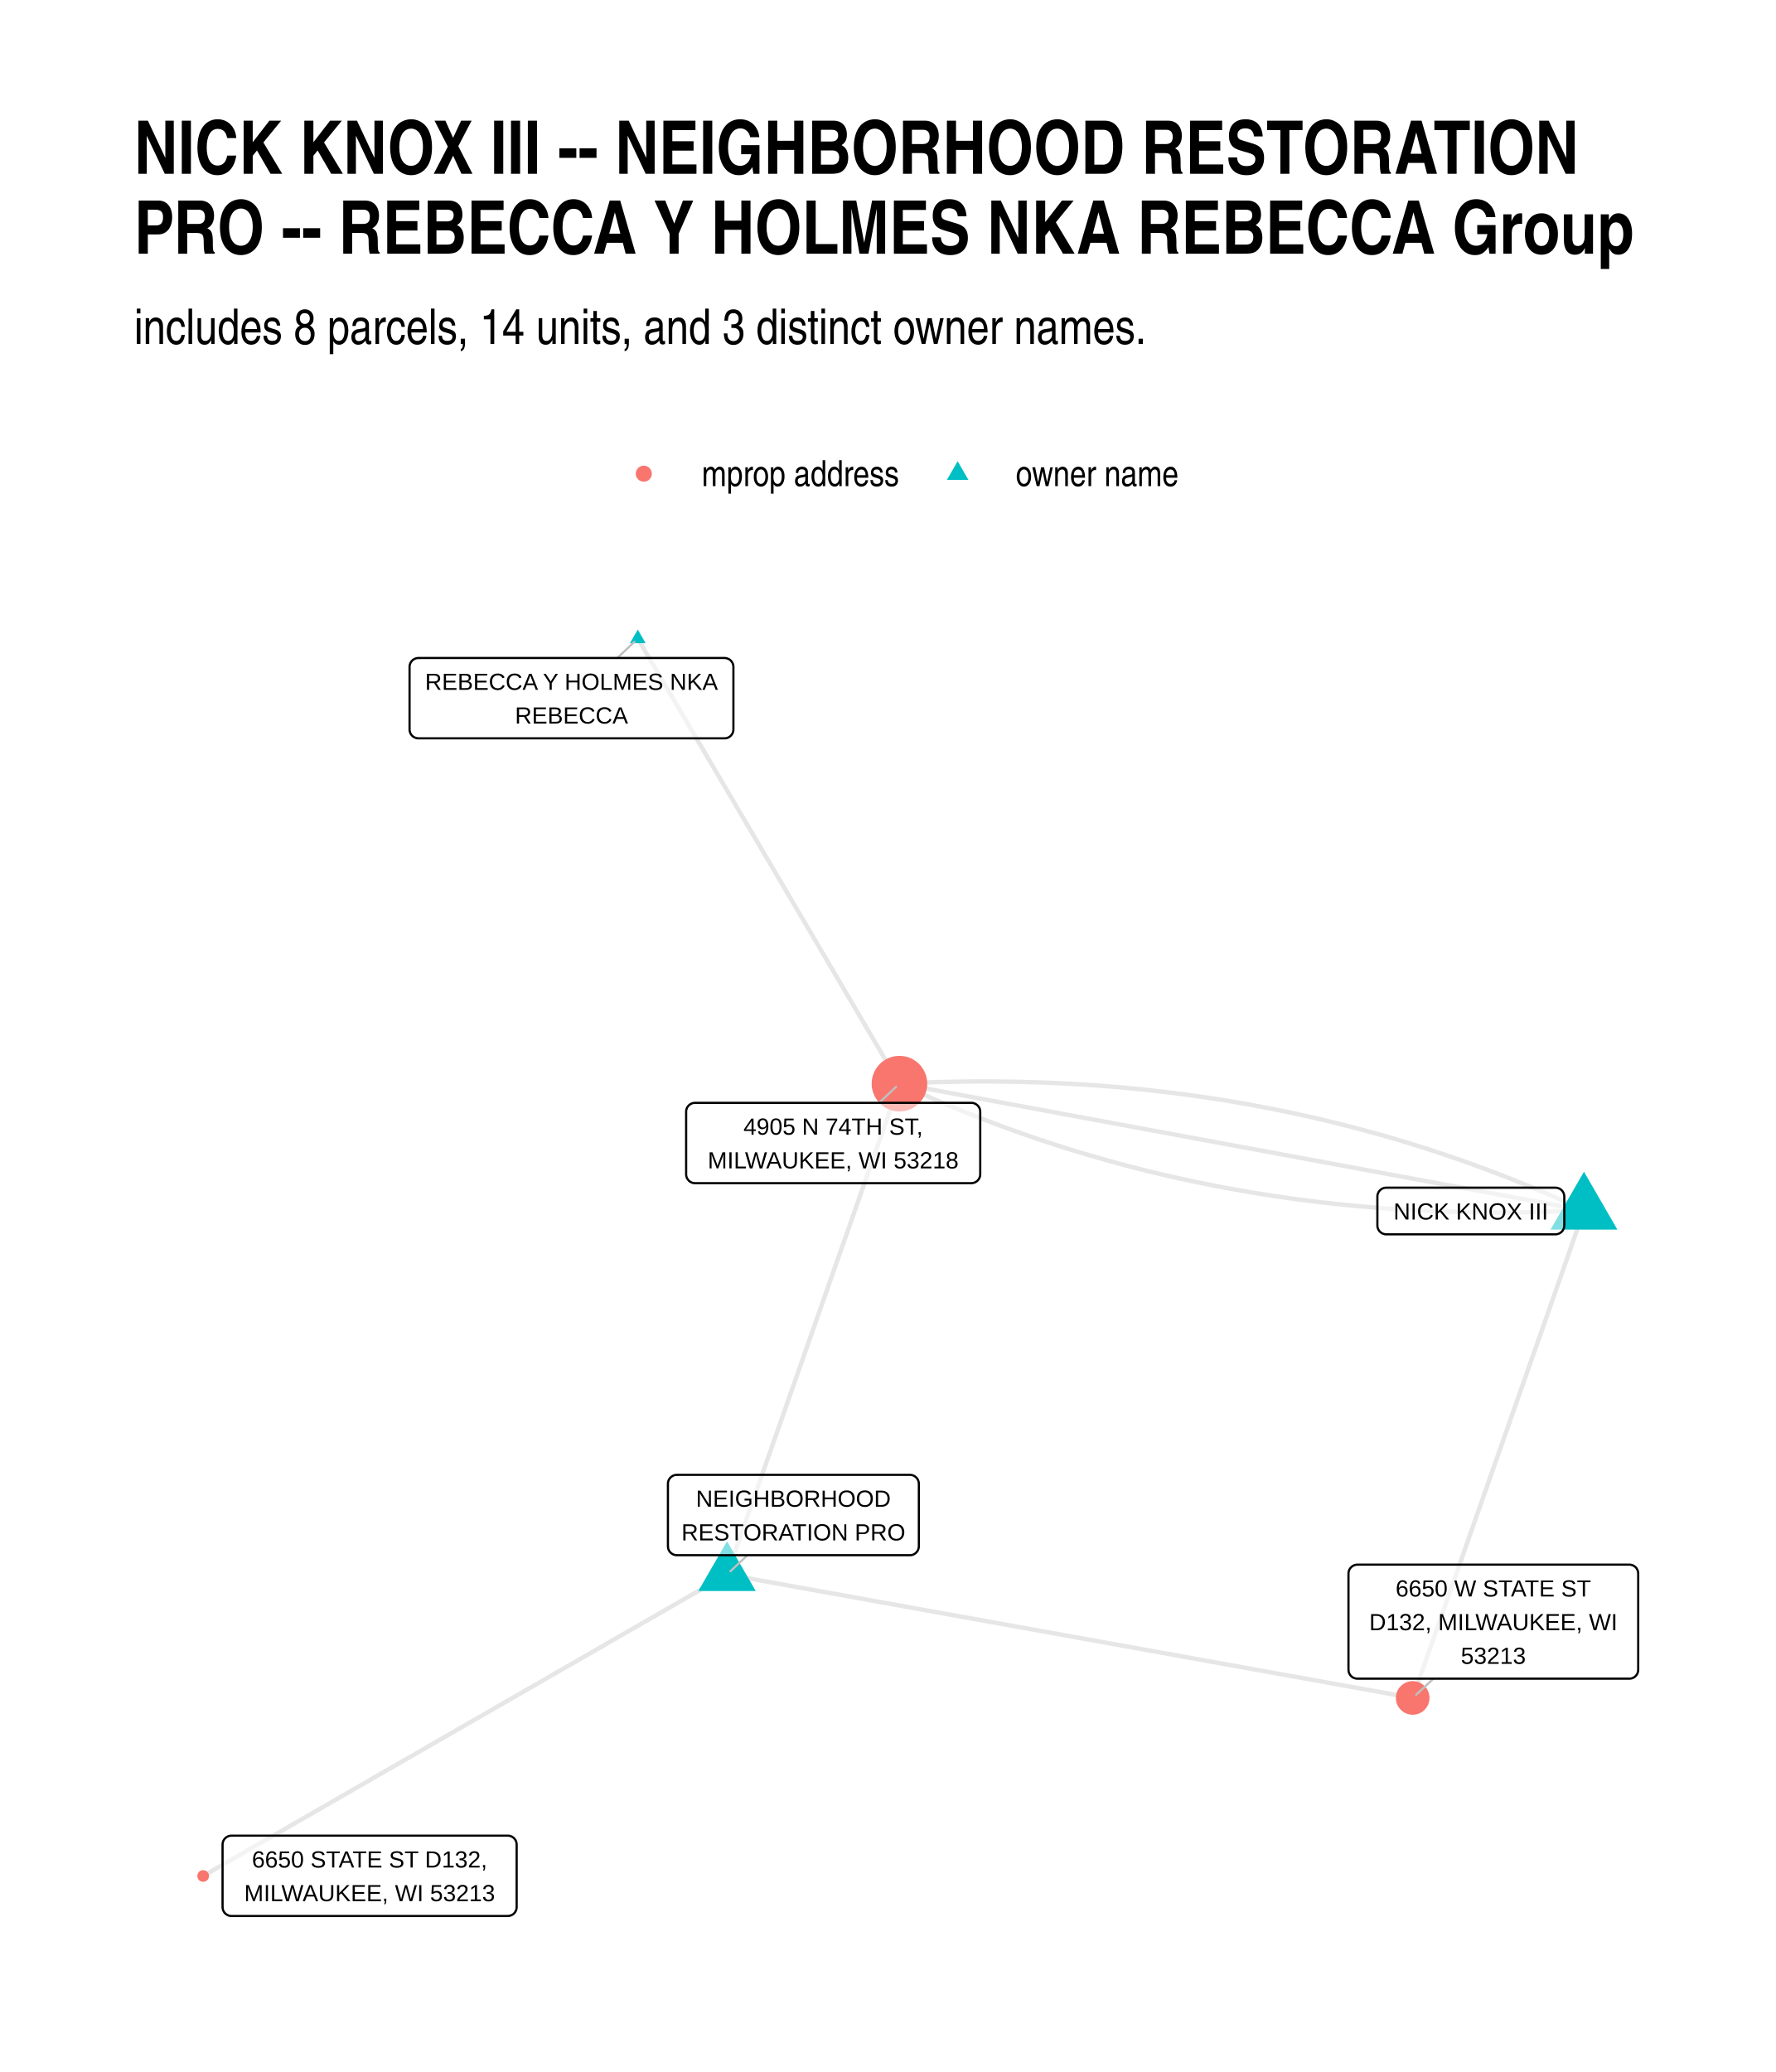
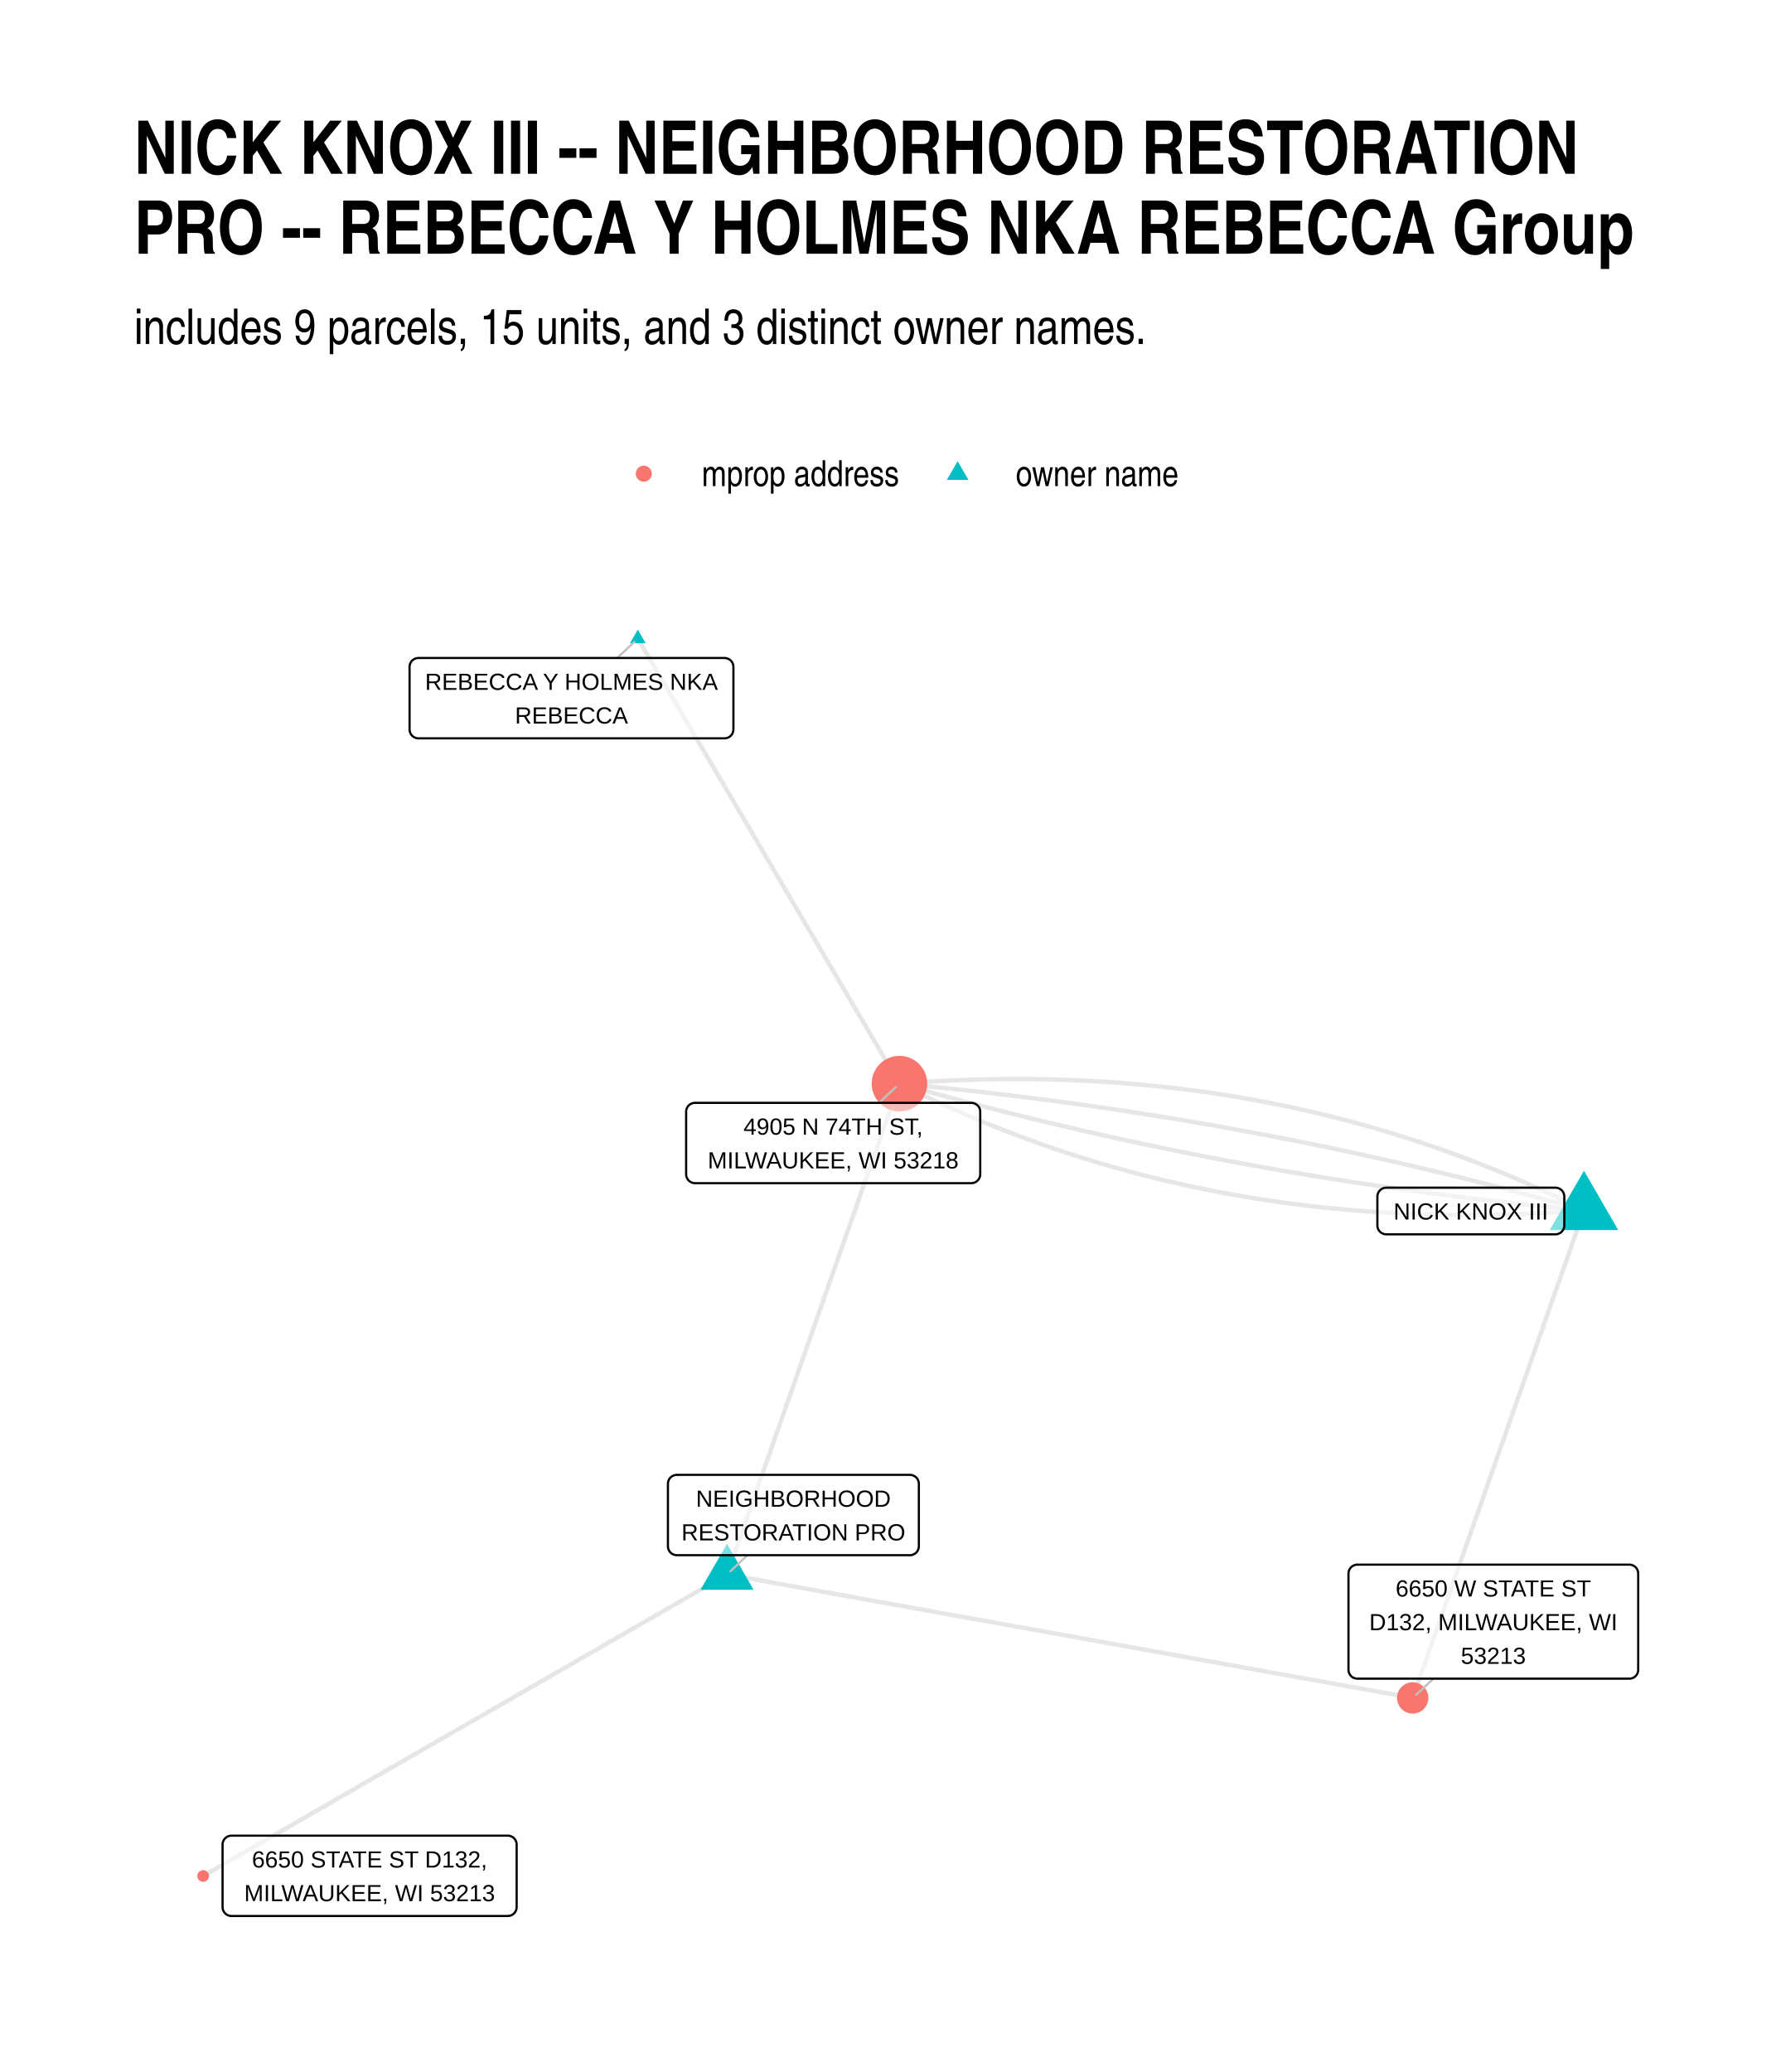
<svg xmlns="http://www.w3.org/2000/svg" width="576" height="672" class="svglite" viewBox="0 0 432 504">
  <defs>
    <style>.svglite line,.svglite polyline,.svglite polygon,.svglite path,.svglite circle{fill:none;stroke:#000000;stroke-linecap:round;stroke-linejoin:round;stroke-miterlimit:10.00}.svglite text{white-space:pre}</style>
  </defs>
  <rect width="100%" height="100%" style="stroke-linecap:round;stroke-linejoin:round;stroke-miterlimit:10.00;stroke:none;fill:#FFFFFF" />
  <defs>
    <clipPath id="cpMC4wMHw0MzIuMDB8MC4wMHw1MDQuMDA=">
      <path d="M0 0h432v504H0z" />
    </clipPath>
  </defs>
  <g clip-path="url(#cpMC4wMHw0MzIuMDB8MC4wMHw1MDQuMDA=)">
    <path d="M0 0h432v504H0z" style="stroke-width:1.07;stroke:none;fill:#FFFFFF" />
  </g>
  <defs>
    <clipPath id="cpMzIuNjN8NDAyLjExfDE0MC4zMHw0NzEuMzc=">
      <path d="M32.63 140.3h369.48v331.07H32.63z" />
    </clipPath>
  </defs>
  <g clip-path="url(#cpMzIuNjN8NDAyLjExfDE0MC4zMHw0NzEuMzc=)">
-     <path d="m385.32 294.4-1.54-.71-1.54-.7-1.55-.7-1.55-.68-1.55-.68-1.55-.67-1.56-.67-1.56-.65-1.56-.65-1.57-.63-1.57-.63-1.57-.63-1.57-.61-1.58-.6-1.58-.6-1.58-.59-1.59-.58-1.59-.57-1.59-.57-1.6-.55-1.59-.55-1.6-.54-1.61-.53-1.6-.53-1.61-.51-1.61-.51-1.62-.5-1.62-.49-1.62-.48-1.62-.48-1.63-.46-1.63-.46-1.63-.45-1.64-.44-1.64-.44-1.64-.42-1.64-.42-1.65-.41-1.65-.4-1.65-.39-1.66-.39-1.66-.38-1.66-.36-1.66-.36-1.67-.36-1.67-.34-1.67-.34-1.68-.32-1.68-.32-1.68-.31-1.68-.31-1.69-.29-1.69-.29-1.7-.28-1.69-.27-1.7-.26-1.71-.25-1.7-.25-1.71-.24-1.71-.23-1.71-.22-1.72-.21-1.72-.21-1.72-.19-1.73-.19-1.73-.18-1.73-.18-1.73-.16-1.74-.16-1.74-.15-1.74-.13-1.75-.14-1.75-.12-1.75-.12-1.75-.1-1.76-.1-1.76-.09-1.77-.08-1.76-.08-1.77-.07-1.77-.05-1.78-.05-1.78-.05-1.78-.03-1.78-.02-1.79-.02-1.79-.01h-3.59l-1.79.02-1.8.02-1.81.04-1.81.03-1.81.05-1.81.06-1.81.06-1.82.08-1.82.08-1.83.09m-41.94 119.38-1.29.75-1.28.74-1.29.74-1.29.74-1.29.74-1.28.74-1.29.74-1.29.74-1.29.74-1.28.74-1.29.74-1.29.75-1.28.74-1.29.74-1.29.74-1.29.74-1.28.74-1.29.74-1.29.74-1.29.74-1.28.74-1.29.74-1.29.75-1.28.74-1.29.74-1.29.74-1.29.74-1.28.74-1.29.74-1.29.74-1.29.74-1.28.74-1.29.74-1.29.75-1.28.74-1.29.74-1.29.74-1.29.74-1.28.74-1.29.74-1.29.74-1.28.74-1.29.74-1.29.74-1.29.75-1.28.74-1.29.74-1.29.74-1.29.74-1.28.74-1.29.74-1.29.74-1.28.74-1.29.74-1.29.74-1.29.75-1.28.74-1.29.74-1.29.74-1.29.74-1.28.74-1.29.74-1.29.74-1.28.74-1.29.74-1.29.74-1.29.74-1.28.75-1.29.74-1.29.74-1.28.74-1.29.74-1.29.74-1.29.74-1.28.74-1.29.74-1.29.74-1.29.74-1.28.75-1.29.74-1.29.74-1.28.74-1.29.74-1.29.74-1.29.74-1.28.74-1.29.74-1.29.74-1.29.74-1.28.75-1.29.74-1.29.74-1.28.74-1.29.74-1.29.74-1.29.74-1.28.74-1.29.74-1.29.74m105.73-300.97.65 1.09.64 1.1.64 1.09.65 1.09.64 1.1.64 1.09.64 1.09.65 1.1.64 1.09.64 1.09.65 1.1.64 1.09.64 1.09.64 1.1.65 1.09.64 1.09.64 1.1.65 1.09.64 1.09.64 1.1.64 1.09.65 1.09.64 1.1.64 1.09.65 1.09.64 1.1.64 1.09.64 1.09.65 1.1.64 1.09.64 1.09.65 1.1.64 1.09.64 1.09.65 1.1.64 1.09.64 1.09.64 1.1.65 1.09.64 1.09.64 1.1.65 1.09.64 1.09.64 1.1.64 1.09.65 1.09.64 1.1.64 1.09.65 1.09.64 1.09.64 1.1.64 1.09.65 1.09.64 1.1.64 1.09.65 1.09.64 1.1.64 1.09.64 1.09.65 1.1.64 1.09.64 1.09.65 1.1.64 1.09.64 1.09.65 1.1.64 1.09.64 1.09.64 1.1.65 1.09.64 1.09.64 1.1.65 1.09.64 1.09.64 1.1.64 1.09.65 1.09.64 1.1.64 1.09.65 1.09.64 1.1.64 1.09.64 1.09.65 1.1.64 1.09.64 1.09.65 1.1.64 1.09.64 1.09.64 1.1.65 1.09.64 1.09.64 1.1.65 1.09.64 1.09.64 1.1.65 1.09.64 1.09.64 1.1m-41.94 119.38.42-1.2.43-1.21.42-1.2.42-1.21.43-1.2.42-1.21.43-1.21.42-1.2.42-1.21.43-1.2.42-1.21.42-1.21.43-1.2.42-1.21.42-1.2.43-1.21.42-1.21.43-1.2.42-1.21.42-1.2.43-1.21.42-1.21.42-1.2.43-1.21.42-1.2.42-1.21.43-1.21.42-1.2.43-1.21.42-1.2.42-1.21.43-1.21.42-1.2.42-1.21.43-1.2.42-1.21.42-1.21.43-1.2.42-1.21.43-1.2.42-1.21.42-1.21.43-1.2.42-1.21.42-1.2.43-1.21.42-1.21.42-1.2.43-1.21.42-1.2.43-1.21.42-1.2.42-1.21.43-1.21.42-1.2.42-1.21.43-1.2.42-1.21.42-1.21.43-1.2.42-1.21.43-1.2.42-1.21.42-1.21.43-1.2.42-1.21.42-1.2.43-1.21.42-1.21.43-1.2.42-1.21.42-1.2.43-1.21.42-1.21.42-1.2.43-1.21.42-1.2.42-1.21.43-1.21.42-1.2.43-1.21.42-1.2.42-1.21.43-1.21.42-1.2.42-1.21.43-1.2.42-1.21.42-1.21.43-1.2.42-1.21.43-1.2.42-1.21.42-1.2.43-1.21.42-1.21.42-1.2.43-1.21.42-1.2m166.52 30.81-.42 1.2-.42 1.2-.43 1.2-.42 1.19-.42 1.2-.42 1.2-.42 1.2-.42 1.2-.42 1.19-.42 1.2-.42 1.2-.42 1.2-.42 1.2-.42 1.19-.43 1.2-.42 1.2-.42 1.2-.42 1.2-.42 1.2-.42 1.19-.42 1.2-.42 1.2-.42 1.2-.42 1.2-.42 1.19-.43 1.2-.42 1.2-.42 1.2-.42 1.2-.42 1.19-.42 1.2-.42 1.2-.42 1.2-.42 1.2-.42 1.19-.42 1.2-.42 1.2-.43 1.2-.42 1.2-.42 1.19-.42 1.2-.42 1.2-.42 1.2-.42 1.2-.42 1.19-.42 1.2-.42 1.2-.42 1.2-.43 1.2-.42 1.19-.42 1.2-.42 1.2-.42 1.2-.42 1.2-.42 1.19-.42 1.2-.42 1.2-.42 1.2-.42 1.2-.42 1.19-.43 1.2-.42 1.2-.42 1.2-.42 1.2-.42 1.19-.42 1.2-.42 1.2-.42 1.2-.42 1.2-.42 1.19-.42 1.2-.43 1.2-.42 1.2-.42 1.2-.42 1.19-.42 1.2-.42 1.2-.42 1.2-.42 1.2-.42 1.2-.42 1.19-.42 1.2-.42 1.2-.43 1.2-.42 1.2-.42 1.19-.42 1.2-.42 1.2-.42 1.2-.42 1.2-.42 1.19-.42 1.2-.42 1.2-.42 1.2-.43 1.2-.42 1.19-.42 1.2-.42 1.2-.42 1.2m-166.79-30.04 1.68.31 1.69.3 1.68.3 1.69.31 1.68.3 1.69.3 1.68.31 1.69.3 1.68.31 1.69.3 1.68.3 1.69.31 1.68.3 1.69.3 1.68.31 1.69.3 1.68.3 1.69.31 1.68.3 1.68.3 1.69.31 1.68.3 1.69.3 1.68.31 1.69.3 1.68.3 1.69.31 1.68.3 1.69.3 1.68.31 1.69.3 1.68.3 1.69.31 1.68.3 1.69.3 1.68.31 1.69.3 1.68.3 1.69.31 1.68.3 1.69.3 1.68.31 1.68.3 1.69.3 1.68.31 1.69.3 1.68.3 1.69.31 1.68.3 1.69.3 1.68.31 1.69.3 1.68.3 1.69.31 1.68.3 1.69.3 1.68.31 1.69.3 1.68.3 1.69.31 1.68.3 1.69.3 1.68.31 1.68.3 1.69.3 1.68.31 1.69.3 1.68.3 1.69.31 1.68.3 1.69.3 1.68.31 1.69.3 1.68.3 1.69.31 1.68.3 1.69.3 1.68.31 1.69.3 1.68.3 1.69.31 1.68.3 1.69.3 1.68.31 1.68.3 1.69.3 1.68.31 1.69.3 1.68.3 1.69.31 1.68.3 1.69.3 1.68.31 1.69.3 1.68.3 1.69.31 1.68.3 1.69.3 1.68.31" style="stroke-width:1.07;stroke:#000000;stroke-opacity:0.10;stroke-linecap:butt" />
-     <path d="m385.32 294.4-1.68-.31-1.69-.31-1.68-.31-1.68-.31-1.68-.31-1.68-.32-1.69-.31-1.68-.31-1.68-.31-1.68-.31-1.68-.31-1.69-.31-1.68-.31-1.68-.32-1.68-.31-1.68-.31-1.69-.31-1.68-.31-1.68-.31-1.68-.31-1.68-.31-1.69-.32-1.68-.31-1.68-.31-1.68-.31-1.68-.31-1.69-.31-1.68-.31-1.68-.31-1.68-.32-1.68-.31-1.69-.31-1.68-.31-1.68-.31-1.68-.31-1.68-.31-1.69-.32-1.68-.31-1.68-.31-1.68-.31-1.68-.31-1.69-.31-1.68-.31-1.68-.31-1.68-.32-1.68-.31-1.69-.31-1.68-.31-1.68-.31-1.68-.31-1.68-.31-1.69-.31-1.68-.32-1.68-.31-1.68-.31-1.68-.31-1.69-.31-1.68-.31-1.68-.31-1.68-.31-1.68-.32-1.69-.31-1.68-.31-1.68-.31-1.68-.31-1.68-.31-1.69-.31-1.68-.31-1.68-.32-1.68-.31-1.68-.31-1.69-.31-1.68-.31-1.68-.31-1.68-.31-1.68-.32-1.69-.31-1.68-.31-1.68-.31-1.68-.31-1.68-.31-1.69-.31-1.68-.31-1.68-.32-1.68-.31-1.68-.31-1.69-.31-1.68-.31-1.68-.31-1.68-.31-1.68-.31-1.69-.32-1.68-.31-1.68-.31-1.68-.31-1.68-.31-1.69-.31-1.68-.31-1.68-.31" style="stroke-width:1.07;stroke:#000000;stroke-opacity:0.10;stroke-linecap:butt" />
-     <path d="m385.32 294.4-1.83.09-1.82.08-1.82.07-1.81.07-1.82.05-1.81.05-1.8.04-1.81.03-1.8.03-1.8.01-1.79.01h-1.79l-1.79-.01-1.79-.02-1.78-.02-1.79-.04-1.77-.04-1.78-.05-1.77-.06-1.77-.06-1.77-.08-1.76-.08-1.76-.09-1.76-.1-1.75-.11-1.75-.11-1.75-.13-1.75-.13-1.74-.14-1.74-.15-1.74-.15-1.73-.17-1.73-.17-1.73-.18-1.73-.19-1.72-.19-1.72-.21-1.72-.21-1.71-.22-1.71-.23-1.71-.24-1.71-.25-1.7-.25-1.7-.26-1.69-.27-1.7-.28-1.69-.29-1.69-.3-1.68-.3-1.68-.31-1.68-.32-1.68-.33-1.67-.33-1.67-.35-1.67-.35-1.66-.36-1.67-.37-1.66-.37-1.65-.39-1.65-.39-1.65-.4-1.65-.41-1.65-.42-1.64-.42-1.63-.44-1.64-.44-1.63-.45-1.63-.46-1.63-.47-1.62-.47-1.62-.48-1.62-.49-1.62-.5-1.61-.51-1.61-.52-1.6-.52-1.61-.53-1.6-.54-1.6-.55-1.59-.55-1.59-.57-1.59-.57-1.59-.58-1.58-.59-1.58-.6-1.58-.6-1.57-.62-1.57-.62-1.57-.63-1.57-.64-1.56-.64-1.56-.66-1.56-.66-1.55-.67-1.55-.68-1.55-.68-1.55-.7-1.54-.7-1.54-.71" style="stroke-width:1.07;stroke:#000000;stroke-opacity:0.10;stroke-linecap:butt" />
-     <path d="m385.32 285.01 8.13 14.09h-16.27zM176.86 374.9l6.99 12.11h-13.99zm-21.71-221.76 1.92 3.32h-3.83z" style="stroke-width:0.71;stroke:none;fill:#00BFC4" />
+     <path d="m385.32 294.4-1.52-.76-1.53-.75-1.53-.74-1.53-.74-1.53-.72-1.54-.72-1.54-.7-1.55-.7-1.55-.69-1.55-.68-1.55-.67-1.56-.66-1.56-.65-1.56-.64-1.57-.63-1.57-.63-1.58-.61-1.57-.61-1.58-.59-1.59-.59-1.59-.58-1.59-.57-1.59-.56-1.6-.55-1.6-.54-1.6-.53-1.61-.52-1.61-.51-1.61-.51-1.62-.49-1.62-.49-1.62-.48-1.63-.46-1.63-.46-1.63-.45-1.63-.44-1.64-.43-1.65-.42-1.64-.42-1.65-.4-1.65-.39-1.66-.39-1.66-.37-1.66-.37-1.67-.36-1.67-.34-1.67-.34-1.67-.33-1.68-.32-1.68-.31-1.69-.31-1.69-.29-1.69-.28-1.7-.28-1.69-.26-1.71-.26-1.7-.25-1.71-.23-1.71-.23-1.71-.22-1.72-.21-1.72-.2-1.73-.2-1.73-.18-1.73-.17-1.73-.17-1.74-.15-1.74-.15-1.74-.13-1.75-.13-1.75-.12-1.76-.11-1.75-.1-1.76-.09-1.77-.08-1.76-.07-1.77-.07-1.78-.05-1.78-.05-1.78-.03-1.78-.03-1.79-.02h-3.58l-1.79.01-1.8.02-1.81.03-1.8.03-1.81.05-1.82.06-1.81.06-1.82.08-1.82.08-1.83.09-1.83.11-1.83.11-1.84.12-1.84.13-1.84.14m-41.94 119.38-1.29.75-1.28.74-1.29.74-1.29.74-1.29.74-1.28.74-1.29.74-1.29.74-1.29.74-1.28.74-1.29.74-1.29.75-1.28.74-1.29.74-1.29.74-1.29.74-1.28.74-1.29.74-1.29.74-1.29.74-1.28.74-1.29.74-1.29.75-1.28.74-1.29.74-1.29.74-1.29.74-1.28.74-1.29.74-1.29.74-1.29.74-1.28.74-1.29.74-1.29.75-1.28.74-1.29.74-1.29.74-1.29.74-1.28.74-1.29.74-1.29.74-1.28.74-1.29.74-1.29.74-1.29.75-1.28.74-1.29.74-1.29.74-1.29.74-1.28.74-1.29.74-1.29.74-1.28.74-1.29.74-1.29.74-1.29.75-1.28.74-1.29.74-1.29.74-1.29.74-1.28.74-1.29.74-1.29.74-1.28.74-1.29.74-1.29.74-1.29.74-1.28.75-1.29.74-1.29.74-1.28.74-1.29.74-1.29.74-1.29.74-1.28.74-1.29.74-1.29.74-1.29.74-1.28.75-1.29.74-1.29.74-1.28.74-1.29.74-1.29.74-1.29.74-1.28.74-1.29.74-1.29.74-1.29.74-1.28.75-1.29.74-1.29.74-1.28.74-1.29.74-1.29.74-1.29.74-1.28.74-1.29.74-1.29.74m105.73-300.97.65 1.09.64 1.1.64 1.09.65 1.09.64 1.1.64 1.09.64 1.09.65 1.1.64 1.09.64 1.09.65 1.1.64 1.09.64 1.09.64 1.1.65 1.09.64 1.09.64 1.1.65 1.09.64 1.09.64 1.1.64 1.09.65 1.09.64 1.1.64 1.09.65 1.09.64 1.1.64 1.09.64 1.09.65 1.1.64 1.09.64 1.09.65 1.1.64 1.09.64 1.09.65 1.1.64 1.09.64 1.09.64 1.1.65 1.09.64 1.09.64 1.1.65 1.09.64 1.09.64 1.1.64 1.09.65 1.09.64 1.1.64 1.09.65 1.09.64 1.09.64 1.1.64 1.09.65 1.09.64 1.1.64 1.09.65 1.09.64 1.1.64 1.09.64 1.09.65 1.1.64 1.09.64 1.09.65 1.1.64 1.09.64 1.09.65 1.1.64 1.09.64 1.09.64 1.1.65 1.09.64 1.09.64 1.1.65 1.09.64 1.09.64 1.1.64 1.09.65 1.09.64 1.1.64 1.09.65 1.09.64 1.1.64 1.09.64 1.09.65 1.1.64 1.09.64 1.09.65 1.1.64 1.09.64 1.09.64 1.1.65 1.09.64 1.09.64 1.1.65 1.09.64 1.09.64 1.1.65 1.09.64 1.09.64 1.1m-41.94 119.38.42-1.2.43-1.21.42-1.2.42-1.21.43-1.2.42-1.21.43-1.21.42-1.2.42-1.21.43-1.2.42-1.21.42-1.21.43-1.2.42-1.21.42-1.2.43-1.21.42-1.21.43-1.2.42-1.21.42-1.2.43-1.21.42-1.21.42-1.2.43-1.21.42-1.2.42-1.21.43-1.21.42-1.2.43-1.21.42-1.2.42-1.21.43-1.21.42-1.2.42-1.21.43-1.2.42-1.21.42-1.21.43-1.2.42-1.21.43-1.2.42-1.21.42-1.21.43-1.2.42-1.21.42-1.2.43-1.21.42-1.21.42-1.2.43-1.21.42-1.2.43-1.21.42-1.2.42-1.21.43-1.21.42-1.2.42-1.21.43-1.2.42-1.21.42-1.21.43-1.2.42-1.21.43-1.2.42-1.21.42-1.21.43-1.2.42-1.21.42-1.2.43-1.21.42-1.21.43-1.2.42-1.21.42-1.2.43-1.21.42-1.21.42-1.2.43-1.21.42-1.2.42-1.21.43-1.21.42-1.2.43-1.21.42-1.2.42-1.21.43-1.21.42-1.2.42-1.21.43-1.2.42-1.21.42-1.21.43-1.2.42-1.21.43-1.2.42-1.21.42-1.2.43-1.21.42-1.21.42-1.2.43-1.21.42-1.2m166.52 30.81-.42 1.2-.42 1.2-.43 1.2-.42 1.19-.42 1.2-.42 1.2-.42 1.2-.42 1.2-.42 1.19-.42 1.2-.42 1.2-.42 1.2-.42 1.2-.42 1.19-.43 1.2-.42 1.2-.42 1.2-.42 1.2-.42 1.2-.42 1.19-.42 1.2-.42 1.2-.42 1.2-.42 1.2-.42 1.19-.43 1.2-.42 1.2-.42 1.2-.42 1.2-.42 1.19-.42 1.2-.42 1.2-.42 1.2-.42 1.2-.42 1.19-.42 1.2-.42 1.2-.43 1.2-.42 1.2-.42 1.19-.42 1.2-.42 1.2-.42 1.2-.42 1.2-.42 1.19-.42 1.2-.42 1.2-.42 1.2-.43 1.2-.42 1.19-.42 1.2-.42 1.2-.42 1.2-.42 1.2-.42 1.19-.42 1.2-.42 1.2-.42 1.2-.42 1.2-.42 1.19-.43 1.2-.42 1.2-.42 1.2-.42 1.2-.42 1.19-.42 1.2-.42 1.2-.42 1.2-.42 1.2-.42 1.19-.42 1.2-.43 1.2-.42 1.2-.42 1.2-.42 1.19-.42 1.2-.42 1.2-.42 1.2-.42 1.2-.42 1.2-.42 1.19-.42 1.2-.42 1.2-.43 1.2-.42 1.2-.42 1.19-.42 1.2-.42 1.2-.42 1.2-.42 1.2-.42 1.19-.42 1.2-.42 1.2-.42 1.2-.43 1.2-.42 1.19-.42 1.2-.42 1.2-.42 1.2m-166.79-30.04 1.68.31 1.69.3 1.68.3 1.69.31 1.68.3 1.69.3 1.68.31 1.69.3 1.68.31 1.69.3 1.68.3 1.69.31 1.68.3 1.69.3 1.68.31 1.69.3 1.68.3 1.69.31 1.68.3 1.68.3 1.69.31 1.68.3 1.69.3 1.68.31 1.69.3 1.68.3 1.69.31 1.68.3 1.69.3 1.68.31 1.69.3 1.68.3 1.69.31 1.68.3 1.69.3 1.68.31 1.69.3 1.68.3 1.69.31 1.68.3 1.69.3 1.68.31 1.68.3 1.69.3 1.68.31 1.69.3 1.68.3 1.69.31 1.68.3 1.69.3 1.68.31 1.69.3 1.68.3 1.69.31 1.68.3 1.69.3 1.68.31 1.69.3 1.68.3 1.69.31 1.68.3 1.69.3 1.68.31 1.68.3 1.69.3 1.68.31 1.69.3 1.68.3 1.69.31 1.68.3 1.69.3 1.68.31 1.69.3 1.68.3 1.69.31 1.68.3 1.69.3 1.68.31 1.69.3 1.68.3 1.69.31 1.68.3 1.69.3 1.68.31 1.68.3 1.69.3 1.68.31 1.69.3 1.68.3 1.69.31 1.68.3 1.69.3 1.68.31 1.69.3 1.68.3 1.69.31 1.68.3 1.69.3 1.68.31" style="stroke-width:1.07;stroke:#000000;stroke-opacity:0.10;stroke-linecap:butt" />
+     <path d="m385.32 294.4-1.63-.46-1.63-.46-1.63-.45-1.63-.45-1.64-.45-1.63-.45-1.64-.44-1.63-.44-1.64-.44-1.64-.43-1.64-.43-1.64-.43-1.64-.43-1.64-.42-1.65-.42-1.64-.41-1.65-.41-1.64-.41-1.65-.41-1.65-.4-1.65-.4-1.65-.4-1.66-.39-1.65-.39-1.65-.39-1.66-.39-1.66-.38-1.65-.38-1.66-.37-1.66-.38-1.66-.36-1.67-.37-1.66-.36-1.67-.36-1.66-.36-1.67-.36-1.67-.35-1.66-.35-1.67-.34-1.68-.34-1.67-.34-1.67-.34-1.68-.33-1.67-.33-1.68-.33-1.67-.32-1.68-.32-1.68-.32-1.68-.31-1.69-.31-1.68-.31-1.68-.31-1.69-.3-1.68-.3-1.69-.29-1.69-.3-1.69-.29-1.69-.28-1.69-.29-1.7-.28-1.69-.27-1.7-.28-1.69-.27-1.7-.27-1.7-.26-1.7-.27-1.7-.26-1.7-.25-1.7-.26-1.7-.25-1.71-.24-1.71-.25-1.7-.24-1.71-.23-1.71-.24-1.71-.23-1.71-.23-1.71-.23-1.72-.22-1.71-.22-1.72-.21-1.72-.22-1.71-.21-1.72-.2-1.72-.21-1.72-.2-1.73-.2-1.72-.19-1.72-.19-1.73-.19-1.73-.19-1.72-.18-1.73-.18-1.73-.18-1.73-.17-1.74-.17-1.73-.17-1.73-.16-1.74-.16m166.52 30.81-1.74-.16-1.73-.16-1.74-.17-1.73-.17-1.73-.17-1.73-.18-1.73-.18-1.73-.18-1.72-.19-1.73-.19-1.72-.19-1.73-.19-1.72-.2-1.72-.2-1.72-.21-1.72-.2-1.72-.22-1.71-.21-1.72-.21-1.71-.22-1.72-.23-1.71-.22-1.71-.23-1.71-.23-1.71-.24-1.71-.24-1.71-.24-1.7-.24-1.71-.25-1.7-.25-1.7-.25-1.71-.26-1.7-.26-1.7-.26-1.69-.26-1.7-.27-1.7-.27-1.69-.28-1.7-.28-1.69-.28-1.69-.28-1.69-.29-1.69-.29-1.69-.29-1.69-.3-1.68-.29-1.69-.31-1.68-.3-1.69-.31-1.68-.31-1.68-.32-1.68-.31-1.68-.32-1.67-.33-1.68-.32-1.68-.33-1.67-.34-1.67-.33-1.68-.34-1.67-.34-1.67-.35-1.67-.35-1.66-.35-1.67-.35-1.67-.36-1.66-.36-1.66-.36-1.67-.37-1.66-.37-1.66-.37-1.66-.38-1.66-.37-1.65-.39-1.66-.38-1.65-.39-1.66-.39-1.65-.39-1.65-.4-1.65-.4-1.65-.4-1.65-.41-1.65-.41-1.64-.41-1.65-.42-1.64-.41-1.64-.43-1.64-.42-1.65-.43-1.63-.43-1.64-.43-1.64-.44-1.64-.44-1.63-.44-1.64-.45-1.63-.45-1.63-.45-1.63-.46-1.63-.45-1.63-.46" style="stroke-width:1.07;stroke:#000000;stroke-opacity:0.10;stroke-linecap:butt" />
+     <path d="m385.32 294.4-1.84.14-1.84.13-1.84.12-1.83.11-1.83.1-1.83.1-1.82.08-1.82.08-1.82.06-1.81.06-1.81.04-1.8.04-1.81.03-1.8.02-1.79.01h-1.8l-1.79-.01-1.78-.01-1.79-.03-1.78-.04-1.77-.04-1.78-.06-1.77-.06-1.76-.07-1.77-.08-1.76-.09-1.76-.1-1.75-.11-1.75-.12-1.75-.13-1.74-.14-1.74-.14-1.74-.16-1.73-.16-1.74-.17-1.72-.19-1.73-.19-1.72-.2-1.72-.21-1.71-.22-1.71-.23-1.71-.24-1.71-.24-1.7-.26-1.7-.26-1.69-.28-1.69-.28-1.69-.3-1.69-.3-1.68-.31-1.68-.32-1.67-.33-1.68-.34-1.66-.35-1.67-.35-1.66-.37-1.66-.38-1.66-.38-1.65-.39-1.65-.41-1.65-.41-1.64-.42-1.64-.43-1.63-.44-1.64-.45-1.63-.46-1.62-.47-1.63-.47-1.62-.49-1.61-.49-1.62-.51-1.61-.51-1.6-.52-1.61-.54-1.6-.54-1.59-.55-1.6-.56-1.59-.56-1.58-.58-1.59-.59-1.58-.6-1.58-.6-1.57-.61-1.57-.63-1.57-.63-1.56-.64-1.56-.65-1.56-.66-1.56-.67-1.55-.68-1.54-.69-1.55-.7-1.54-.7-1.54-.72-1.53-.72-1.53-.74-1.53-.74-1.53-.75-1.52-.76" style="stroke-width:1.07;stroke:#000000;stroke-opacity:0.10;stroke-linecap:butt" />
+     <path d="m385.32 284.77 8.34 14.45h-16.68zm-208.46 90.75 6.46 11.18H170.4zm-21.71-222.38 1.92 3.32h-3.83z" style="stroke-width:0.71;stroke:none;fill:#00BFC4" />
    <circle cx="218.8" cy="263.59" r="6.76" style="stroke-width:0.71;stroke:none;fill:#F8766D" />
    <circle cx="49.42" cy="456.32" r="1.42" style="stroke-width:0.71;stroke:none;fill:#F8766D" />
-     <circle cx="343.65" cy="413.01" r="4.09" style="stroke-width:0.71;stroke:none;fill:#F8766D" />
+     <circle cx="343.65" cy="413.01" r="3.81" style="stroke-width:0.71;stroke:none;fill:#F8766D" />
    <path d="m181.83 378.29-4.14 3.9m-27.53-222.14 4.16-3.92m59.52 112.13 4.13-3.89M348.7 408.32l-4.21 3.91" style="stroke-width:0.53;stroke:#BFBFBF" />
    <path d="M337.22 300.24h41.15-.08l.34-.01.34-.07.33-.13.3-.17.27-.22.23-.26.18-.3.14-.32.08-.33.03-.35h0v-7.03h0l-.03-.34-.08-.34-.14-.32-.18-.29-.23-.26-.27-.22-.3-.18-.33-.12-.34-.07-.26-.02h-41.15l.26.02-.35-.01-.35.04-.33.09-.31.15-.29.2-.25.24-.21.28-.16.31-.11.33-.06.34v7.2-.17.34l.06.35.11.33.16.31.21.27.25.24.29.2.31.15.33.1.35.04z" style="stroke-width:0.53;fill:#FFFFFF;fill-opacity:0.50" />
    <text x="357.79" y="296.64" lengthAdjust="spacingAndGlyphs" style="font-size:5.69px;font-family:&quot;Liberation Sans&quot;" text-anchor="middle" textLength="38.28">NICK KNOX III</text>
    <path d="M164.64 378.29h56.72-.09l.35-.01.34-.07.32-.13.3-.17.27-.22.23-.26.19-.3.13-.32.09-.33.03-.35h0v-15.22h0l-.03-.35-.09-.33-.13-.32-.19-.3-.23-.26-.27-.22-.3-.17-.32-.13-.34-.06-.26-.02h-56.72l.26.02-.35-.02-.34.04-.33.1-.32.15-.28.2-.26.24-.2.27-.17.31-.11.33-.05.35-.01.17v15.22l.01-.17v.34l.05.35.11.33.17.31.2.27.26.24.28.2.32.15.33.1.34.04z" style="stroke-width:0.53;fill:#FFFFFF;fill-opacity:0.50" />
    <text x="193" y="366.5" lengthAdjust="spacingAndGlyphs" style="font-size:5.69px;font-family:&quot;Liberation Sans&quot;" text-anchor="middle" textLength="48.05">NEIGHBORHOOD</text>
    <text x="193" y="374.69" lengthAdjust="spacingAndGlyphs" style="font-size:5.69px;font-family:&quot;Liberation Sans&quot;" text-anchor="middle" textLength="53.83">RESTORATION PRO</text>
    <path d="M101.79 179.59h74.46-.09l.35-.01.34-.07.32-.12.31-.18.26-.22.23-.26.19-.29.14-.32.08-.34.03-.35h0v-15.22h0l-.03-.34-.08-.34-.14-.32-.19-.3-.23-.26-.26-.22-.31-.17-.32-.12-.34-.07-.26-.02h-74.46l.26.02-.35-.02-.35.05-.33.09-.31.15-.29.2-.25.24-.21.28-.16.31-.11.33-.06.34v15.39-.17.35l.06.34.11.33.16.31.21.28.25.24.29.19.31.15.33.1.35.04z" style="stroke-width:0.53;fill:#FFFFFF;fill-opacity:0.50" />
    <text x="139.02" y="167.8" lengthAdjust="spacingAndGlyphs" style="font-size:5.69px;font-family:&quot;Liberation Sans&quot;" text-anchor="middle" textLength="71.58">REBECCA Y HOLMES NKA</text>
    <text x="139.02" y="175.99" lengthAdjust="spacingAndGlyphs" style="font-size:5.69px;font-family:&quot;Liberation Sans&quot;" text-anchor="middle" textLength="26.88">REBECCA</text>
    <path d="M169.07 287.8h67.22-.09l.35-.02.34-.07.32-.12.3-.17.27-.22.23-.26.19-.3.14-.32.08-.33.03-.35h0v-15.22h0l-.03-.35-.08-.34-.14-.32-.19-.29-.23-.26-.27-.22-.3-.17-.32-.13-.34-.07-.26-.01h-67.22l.26.01-.35-.01-.34.04-.34.1-.31.15-.29.19-.25.25-.21.27-.16.31-.11.33-.06.34v15.4-.17.34l.06.35.11.33.16.3.21.28.25.24.29.2.31.15.34.1.34.04z" style="stroke-width:0.53;fill:#FFFFFF;fill-opacity:0.50" />
    <text x="202.68" y="276" lengthAdjust="spacingAndGlyphs" style="font-size:5.69px;font-family:&quot;Liberation Sans&quot;" text-anchor="middle" textLength="48.05">4905 N 74TH ST,</text>
    <text x="202.68" y="284.2" lengthAdjust="spacingAndGlyphs" style="font-size:5.69px;font-family:&quot;Liberation Sans&quot;" text-anchor="middle" textLength="64.34">MILWAUKEE, WI 53218</text>
    <path d="M56.3 466.05h67.22-.09l.35-.02.34-.06.33-.13.3-.17.27-.22.23-.26.18-.3.14-.32.08-.33.03-.35h0v-15.22h0l-.03-.35-.08-.34-.14-.32-.18-.29-.23-.26-.27-.22-.3-.17-.33-.13-.34-.07-.26-.01H56.3l.26.01-.35-.01-.34.04-.33.1-.32.15-.28.2-.26.24-.2.27-.17.31-.11.33-.05.34-.01.18v15.22l.01-.17v.34l.05.35.11.33.17.3.2.28.26.24.28.2.32.15.33.1.34.04z" style="stroke-width:0.53;fill:#FFFFFF;fill-opacity:0.50" />
    <text x="89.91" y="454.26" lengthAdjust="spacingAndGlyphs" style="font-size:5.69px;font-family:&quot;Liberation Sans&quot;" text-anchor="middle" textLength="61.21">6650 STATE ST D132,</text>
    <text x="89.91" y="462.45" lengthAdjust="spacingAndGlyphs" style="font-size:5.69px;font-family:&quot;Liberation Sans&quot;" text-anchor="middle" textLength="64.34">MILWAUKEE, WI 53213</text>
    <path d="M330.19 408.32h66.16-.08l.34-.01.34-.07.33-.12.3-.18.27-.22.23-.26.18-.29.14-.32.08-.34.03-.35h0v-23.41h0l-.03-.35-.08-.34-.14-.31-.18-.3-.23-.26-.27-.22-.3-.17-.33-.13-.34-.07-.26-.01h-66.16l.26.01-.35-.01-.34.04-.33.1-.32.15-.28.2-.26.24-.2.27-.17.31-.11.33-.05.35-.01.17v23.41l.01-.17v.35l.05.34.11.33.17.31.2.28.26.24.28.2.32.14.33.1.34.04z" style="stroke-width:0.53;fill:#FFFFFF;fill-opacity:0.50" />
    <text x="363.27" y="388.34" lengthAdjust="spacingAndGlyphs" style="font-size:5.69px;font-family:&quot;Liberation Sans&quot;" text-anchor="middle" textLength="49.78">6650 W STATE ST</text>
    <text x="363.27" y="396.53" lengthAdjust="spacingAndGlyphs" style="font-size:5.69px;font-family:&quot;Liberation Sans&quot;" text-anchor="middle" textLength="63.28">D132, MILWAUKEE, WI</text>
    <text x="363.27" y="404.72" lengthAdjust="spacingAndGlyphs" style="font-size:5.69px;font-family:&quot;Liberation Sans&quot;" text-anchor="middle" textLength="18.11">53213</text>
  </g>
  <g clip-path="url(#cpMC4wMHw0MzIuMDB8MC4wMHw1MDQuMDA=)">
    <circle cx="156.61" cy="115.22" r="1.95" style="stroke-width:0.71;stroke:none;fill:#F8766D" />
    <path d="m232.96 112.18 2.63 4.56h-5.26z" style="stroke-width:0.71;stroke:none;fill:#00BFC4" />
    <text x="170.72" y="118.25" lengthAdjust="spacingAndGlyphs" style="font-size:8.80px;font-family:&quot;Liberation Sans Narrow&quot;" textLength="48.12">mprop address</text>
    <text x="247.08" y="118.25" lengthAdjust="spacingAndGlyphs" style="font-size:8.80px;font-family:&quot;Liberation Sans Narrow&quot;" textLength="39.69">owner name</text>
-     <text x="32.63" y="83.67" lengthAdjust="spacingAndGlyphs" style="font-size:12.00px;font-family:&quot;Liberation Sans Narrow&quot;" textLength="246.76">includes 8 parcels, 14 units, and 3 distinct owner names.</text>
+     <text x="32.63" y="83.67" lengthAdjust="spacingAndGlyphs" style="font-size:12.00px;font-family:&quot;Liberation Sans Narrow&quot;" textLength="246.76">includes 9 parcels, 15 units, and 3 distinct owner names.</text>
    <text x="32.63" y="42.27" lengthAdjust="spacingAndGlyphs" style="font-size:18.00px;font-weight:bold;font-family:&quot;Liberation Sans Narrow&quot;" textLength="351.26">NICK KNOX III -- NEIGHBORHOOD RESTORATION</text>
    <text x="32.63" y="61.71" lengthAdjust="spacingAndGlyphs" style="font-size:18.00px;font-weight:bold;font-family:&quot;Liberation Sans Narrow&quot;" textLength="363.57">PRO -- REBECCA Y HOLMES NKA REBECCA Group</text>
  </g>
</svg>
